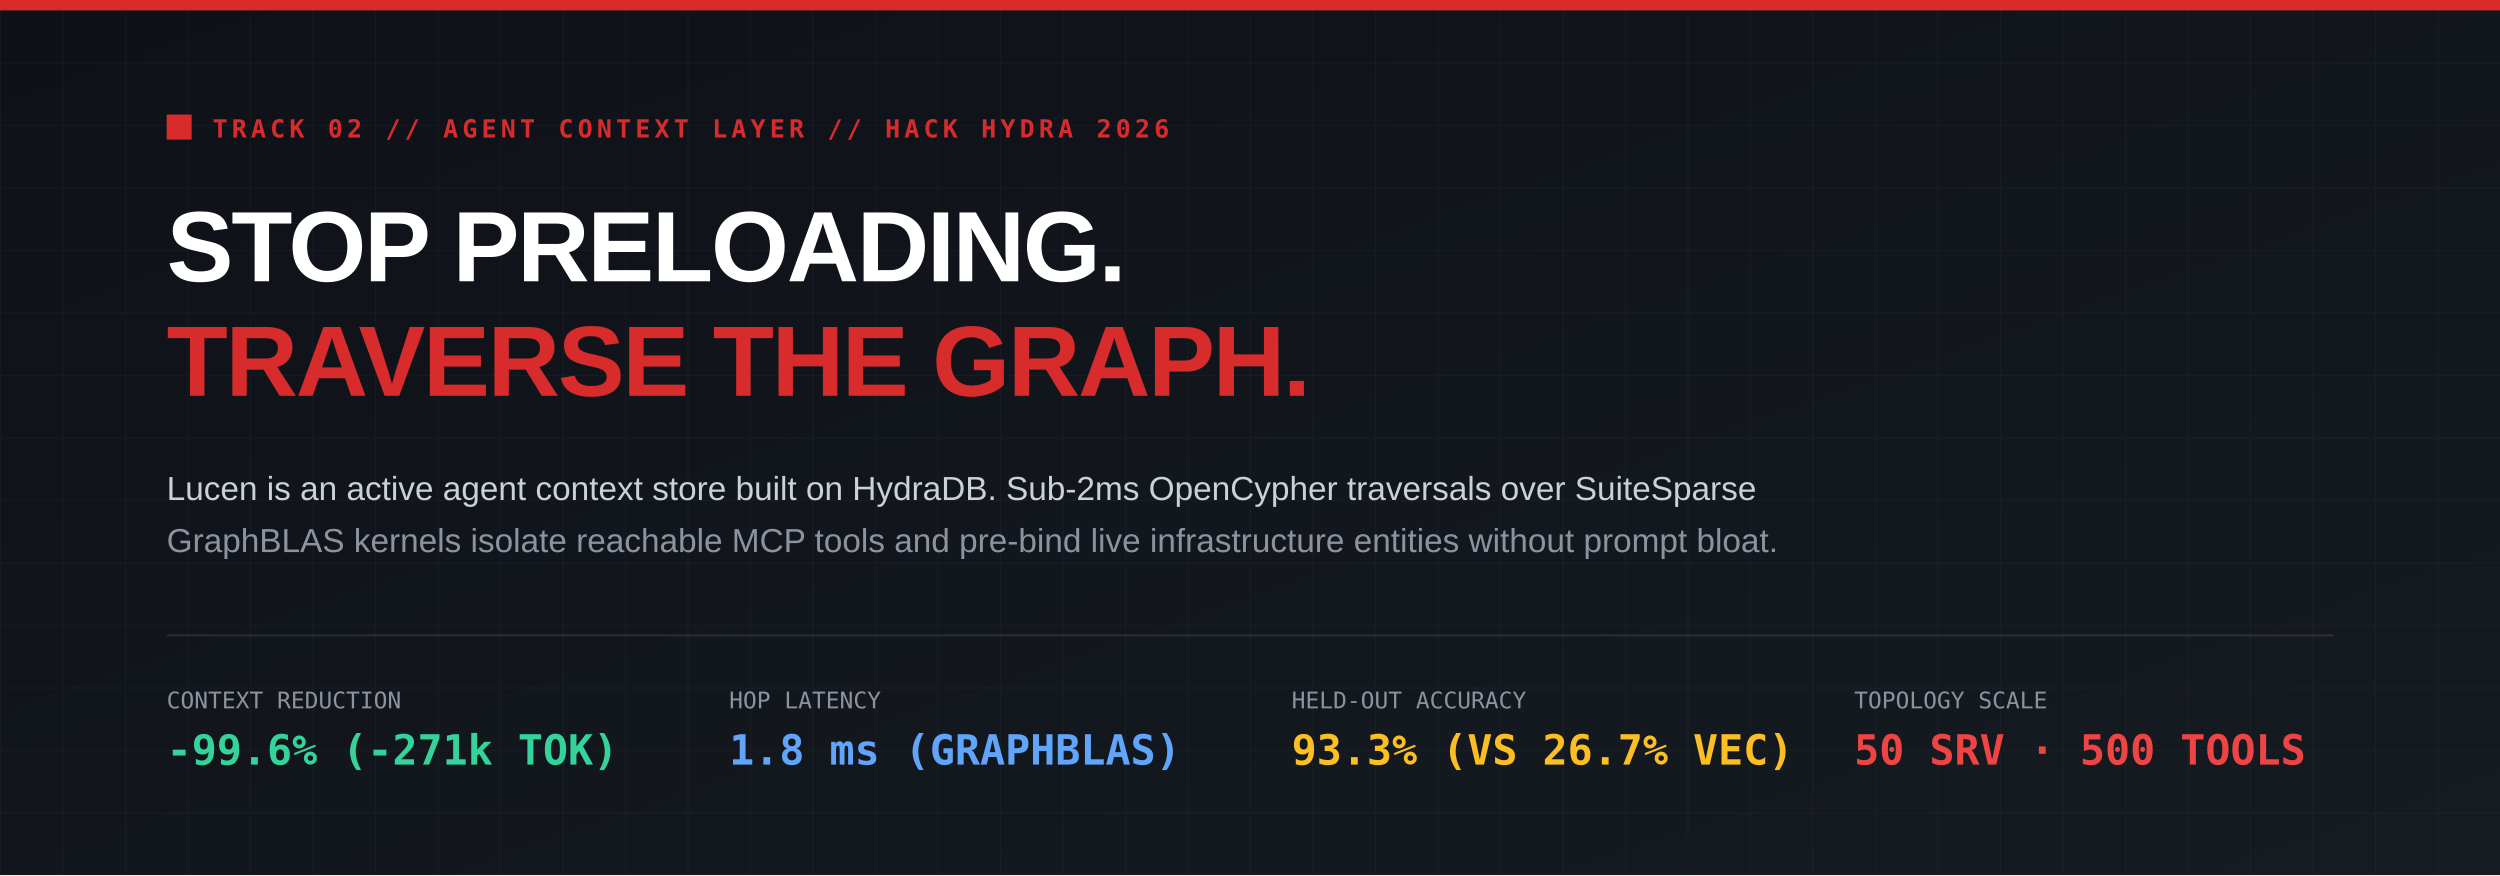
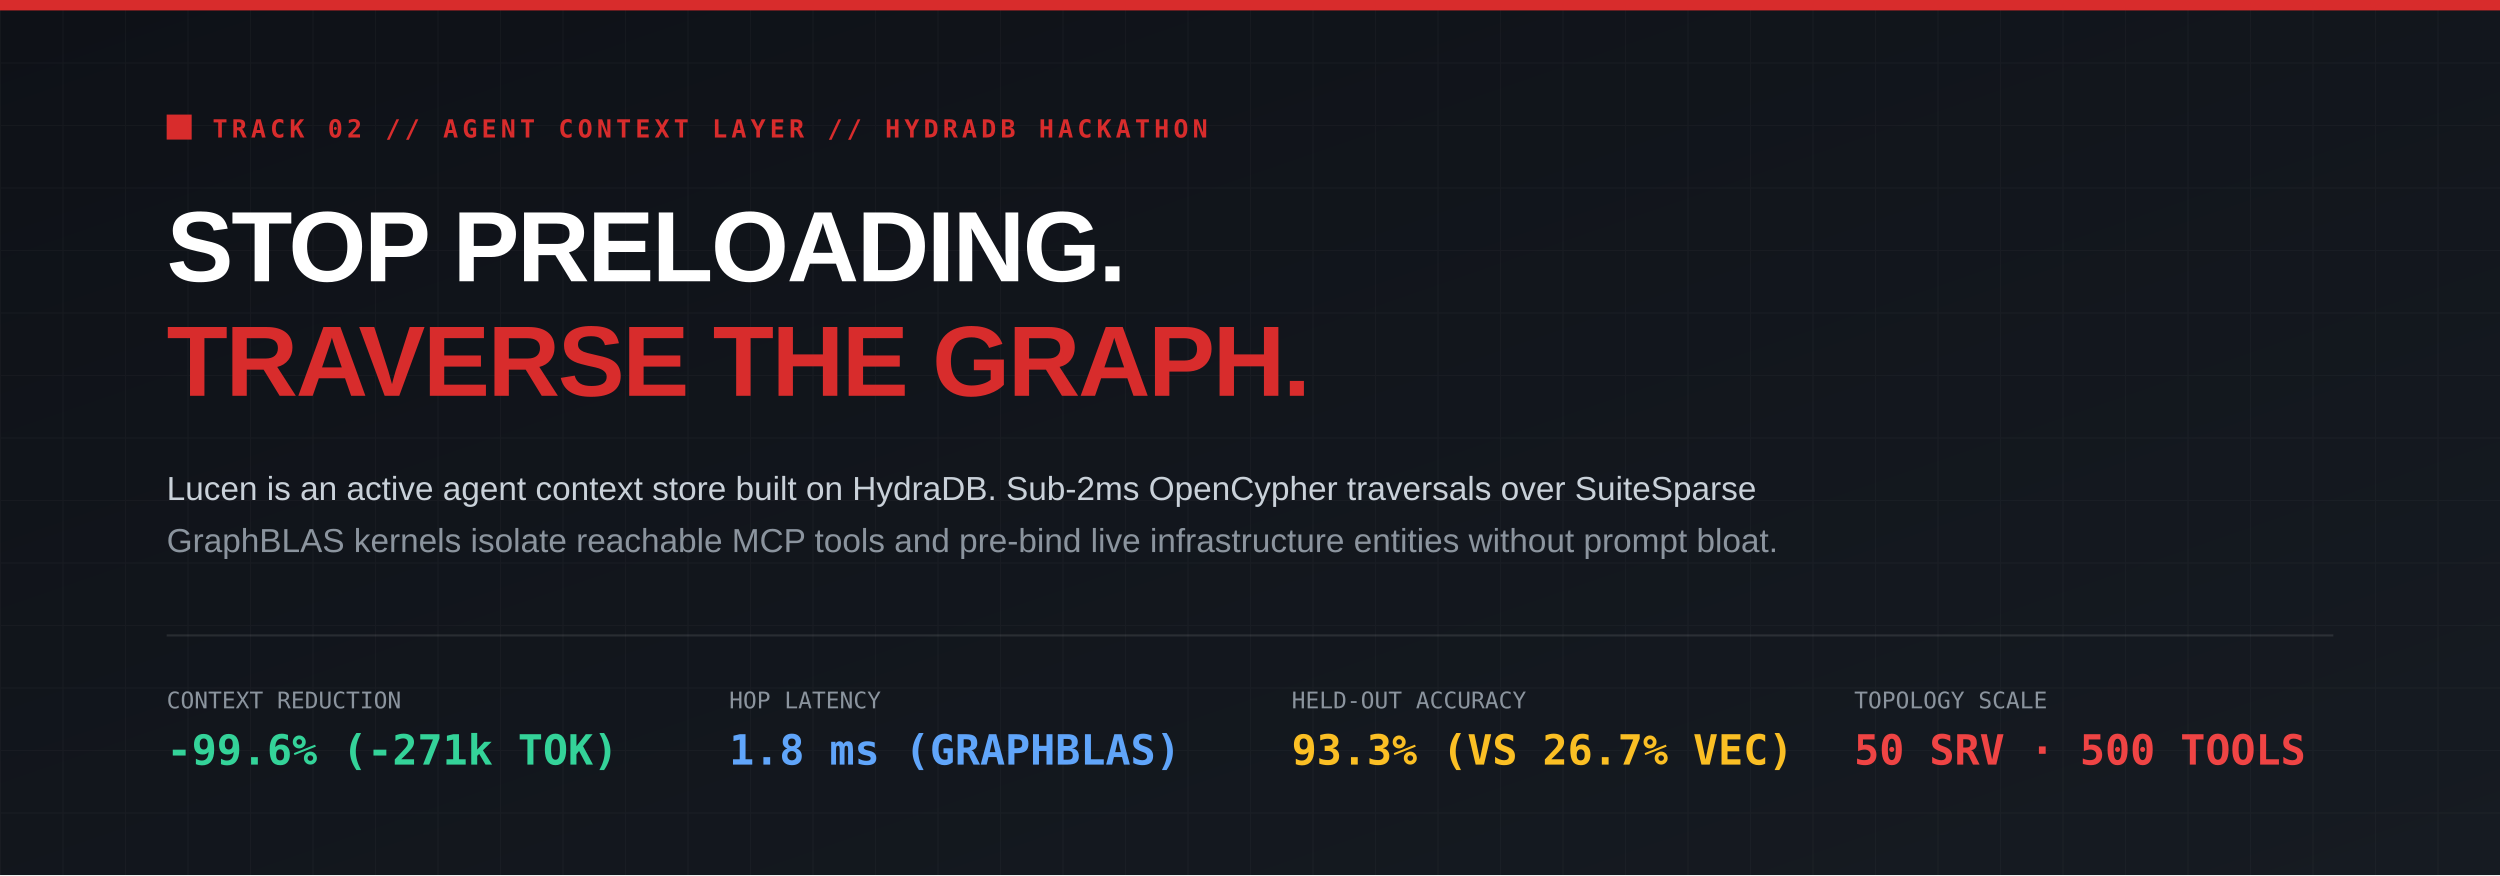
<svg xmlns="http://www.w3.org/2000/svg" viewBox="0 0 1200 420" width="1200" height="420">
  <defs>
    <linearGradient id="bg-grad" x1="0%" y1="0%" x2="100%" y2="100%">
      <stop offset="0%" stop-color="#0E1117" />
      <stop offset="100%" stop-color="#161B22" />
    </linearGradient>
    <pattern id="grid" width="30" height="30" patternUnits="userSpaceOnUse">
      <path d="M 30 0 L 0 0 0 30" fill="none" stroke="rgba(255,255,255,0.03)" stroke-width="1" />
    </pattern>
  </defs>
  <rect width="1200" height="420" fill="url(#bg-grad)" />
  <rect width="1200" height="420" fill="url(#grid)" />
  <rect x="0" y="0" width="1200" height="5" fill="#D82C2C" />
  <rect x="80" y="55" width="12" height="12" fill="#D82C2C" />
-   <text x="102" y="66" fill="#D82C2C" font-family="'JetBrains Mono', monospace" font-size="12" font-weight="bold" letter-spacing="2">TRACK 02 // AGENT CONTEXT LAYER // HACK HYDRA 2026</text>
+   <text x="102" y="66" fill="#D82C2C" font-family="'JetBrains Mono', monospace" font-size="12" font-weight="bold" letter-spacing="2">TRACK 02 // AGENT CONTEXT LAYER // HYDRADB HACKATHON</text>
  <text x="80" y="135" fill="#FFFFFF" font-family="'Helvetica Neue', Arial, sans-serif" font-size="48" font-weight="900" letter-spacing="-1">STOP PRELOADING.</text>
  <text x="80" y="190" fill="#D82C2C" font-family="'Helvetica Neue', Arial, sans-serif" font-size="48" font-weight="900" letter-spacing="-1">TRAVERSE THE GRAPH.</text>
  <text x="80" y="240" fill="#C9D1D9" font-family="'Helvetica Neue', Arial, sans-serif" font-size="16" font-weight="400">
    Lucen is an active agent context store built on HydraDB. Sub-2ms OpenCypher traversals over SuiteSparse
  </text>
  <text x="80" y="265" fill="#8B949E" font-family="'Helvetica Neue', Arial, sans-serif" font-size="16" font-weight="400">
    GraphBLAS kernels isolate reachable MCP tools and pre-bind live infrastructure entities without prompt bloat.
  </text>
  <line x1="80" y1="305" x2="1120" y2="305" stroke="rgba(255,255,255,0.1)" stroke-width="1" />
  <g transform="translate(80, 325)">
    <text x="0" y="15" fill="#8B949E" font-family="'JetBrains Mono', monospace" font-size="11">CONTEXT REDUCTION</text>
    <text x="0" y="42" fill="#34D399" font-family="'JetBrains Mono', monospace" font-size="20" font-weight="bold">-99.6% (-271k TOK)</text>
  </g>
  <g transform="translate(350, 325)">
    <text x="0" y="15" fill="#8B949E" font-family="'JetBrains Mono', monospace" font-size="11">HOP LATENCY</text>
    <text x="0" y="42" fill="#60A5FA" font-family="'JetBrains Mono', monospace" font-size="20" font-weight="bold">1.8 ms (GRAPHBLAS)</text>
  </g>
  <g transform="translate(620, 325)">
    <text x="0" y="15" fill="#8B949E" font-family="'JetBrains Mono', monospace" font-size="11">HELD-OUT ACCURACY</text>
    <text x="0" y="42" fill="#FBBF24" font-family="'JetBrains Mono', monospace" font-size="20" font-weight="bold">93.3% (VS 26.7% VEC)</text>
  </g>
  <g transform="translate(890, 325)">
    <text x="0" y="15" fill="#8B949E" font-family="'JetBrains Mono', monospace" font-size="11">TOPOLOGY SCALE</text>
    <text x="0" y="42" fill="#EF4444" font-family="'JetBrains Mono', monospace" font-size="20" font-weight="bold">50 SRV · 500 TOOLS</text>
  </g>
</svg>
